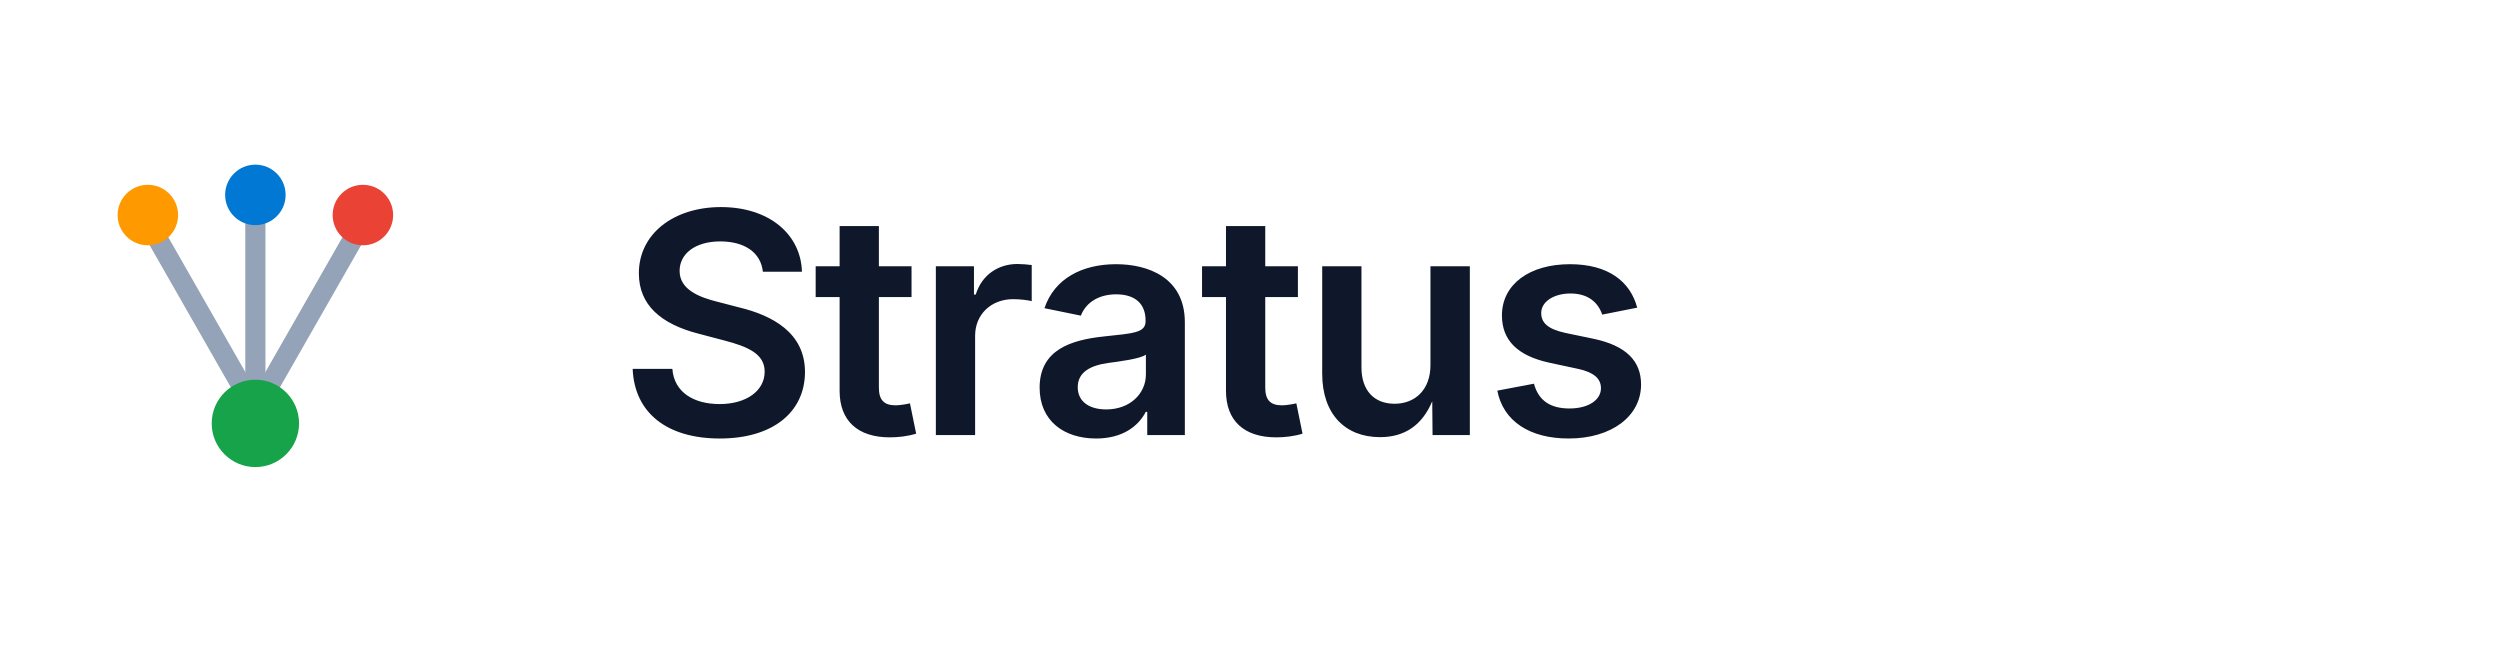
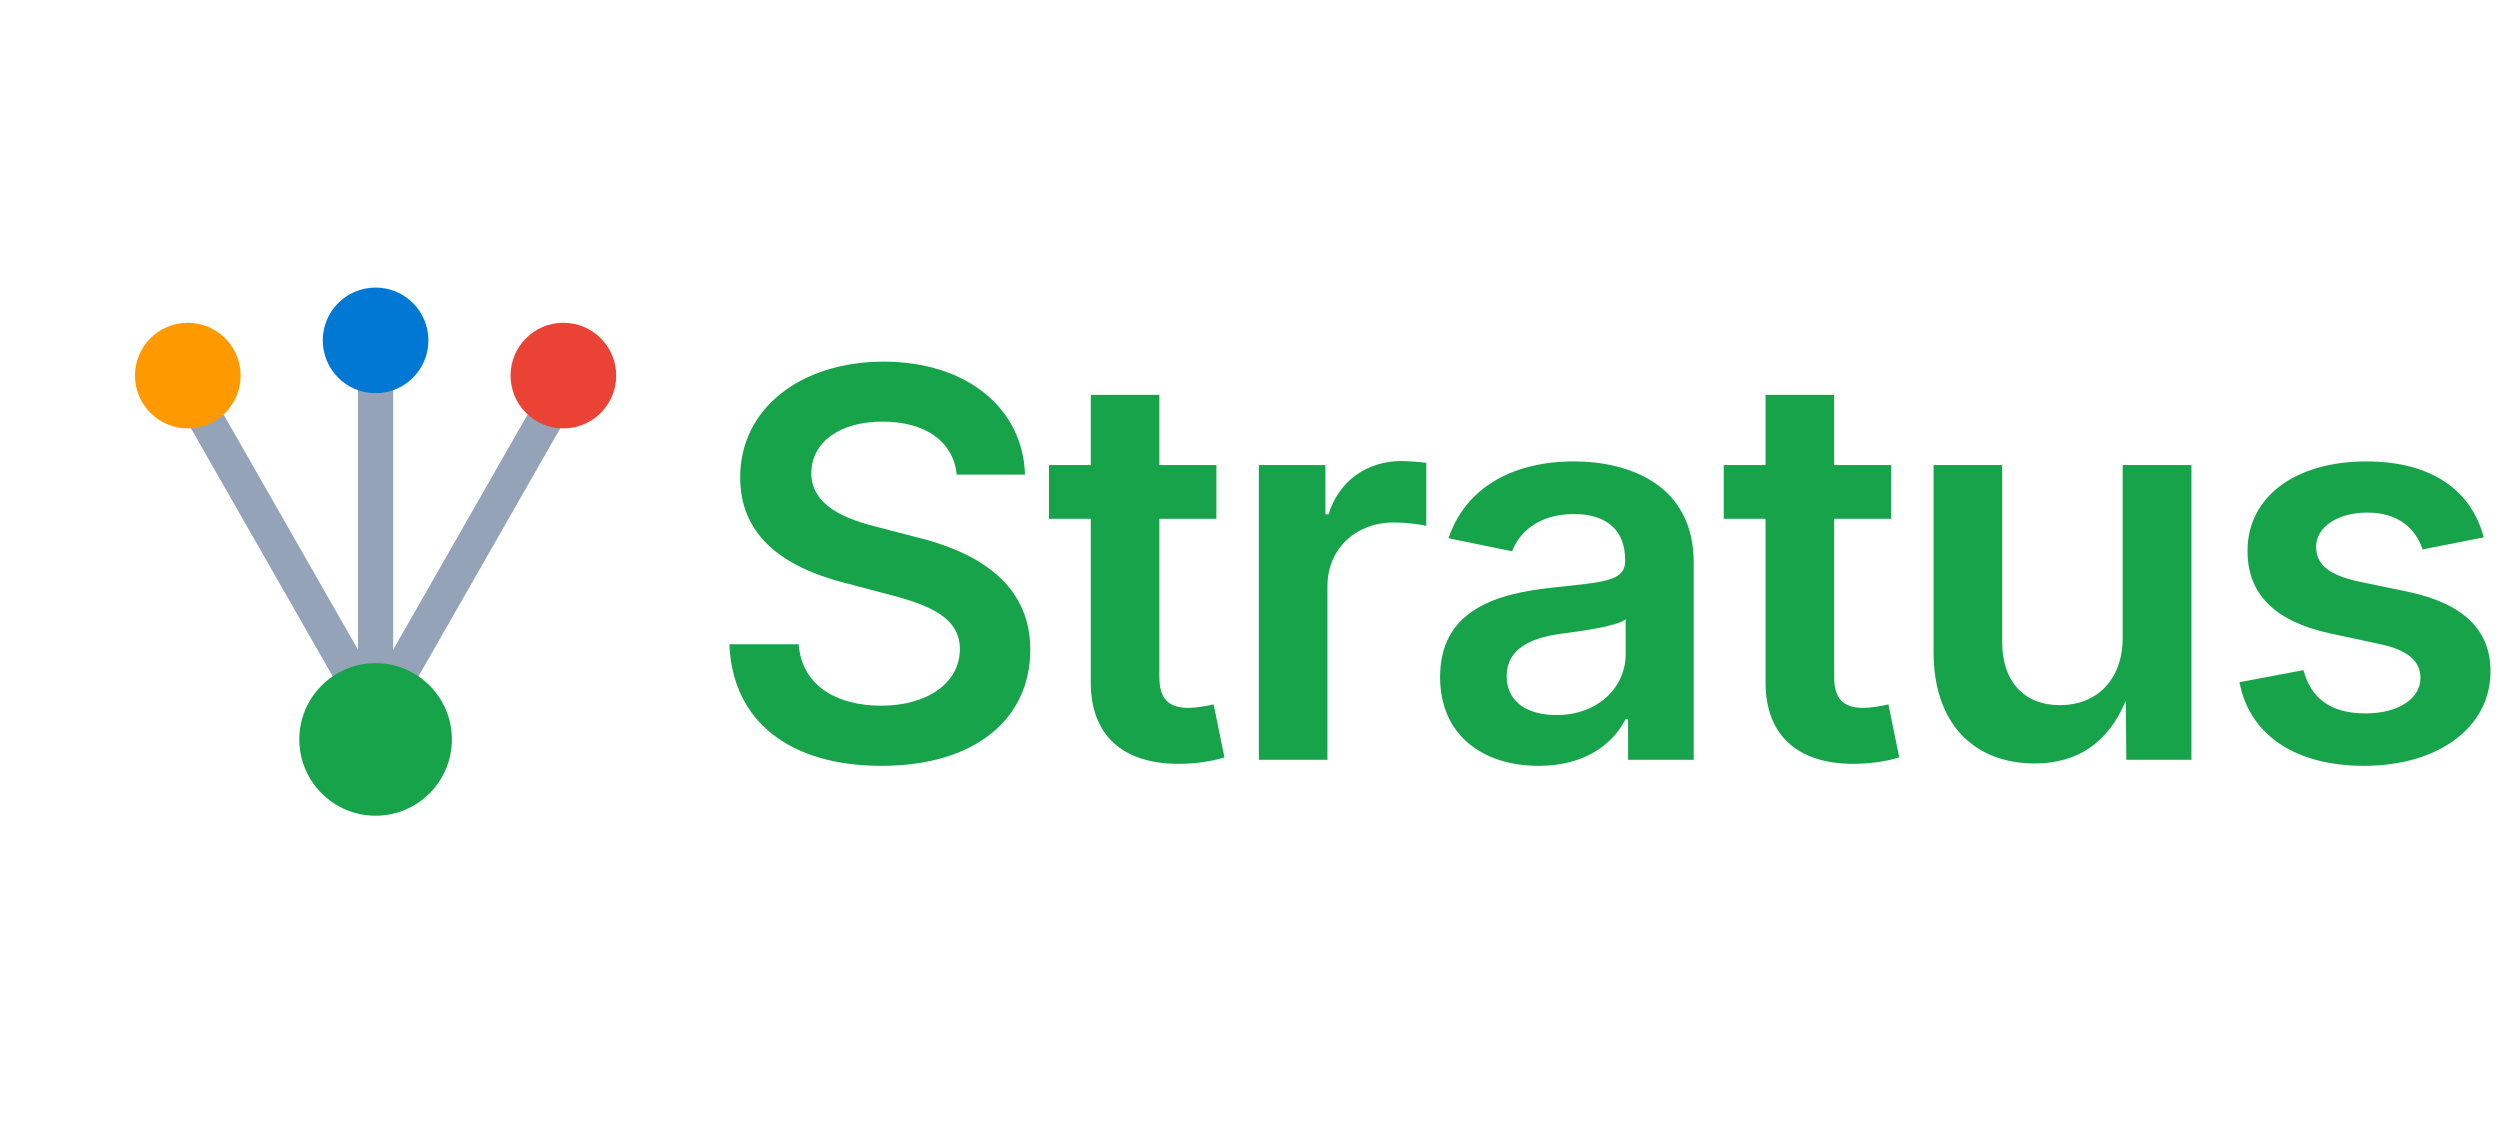
- <svg xmlns="http://www.w3.org/2000/svg" viewBox="0 0 372 96" width="372" height="96">
-   <g transform="translate(6,16) scale(1.0)">
+ <svg xmlns="http://www.w3.org/2000/svg" viewBox="0 0 213 96" width="213" height="96">
+   <g transform="translate(0,16) scale(1.0)">
    <g fill="none" stroke="#94A3B8" stroke-width="3" stroke-linecap="round">
      <path d="M16 17 L32 45" />
      <path d="M32 14 L32 45" />
      <path d="M48 17 L32 45" />
    </g>
    <circle cx="16" cy="16" r="4.5" fill="#FF9900" />
    <circle cx="32" cy="13" r="4.5" fill="#0078D4" />
    <circle cx="48" cy="16" r="4.5" fill="#EA4335" />
    <circle cx="32" cy="47" r="6.5" fill="#16A34A" />
  </g>
-   <text x="92" y="48" dominant-baseline="central" font-family="Inter, system-ui, Arial, sans-serif" font-weight="600" font-size="46" letter-spacing="-1" fill="#0F172A">Stratus</text>
+   <text x="60" y="48" dominant-baseline="central" font-family="Inter, system-ui, Arial, sans-serif" font-weight="600" font-size="46" letter-spacing="-1" fill="#16A34A">Stratus</text>
</svg>
